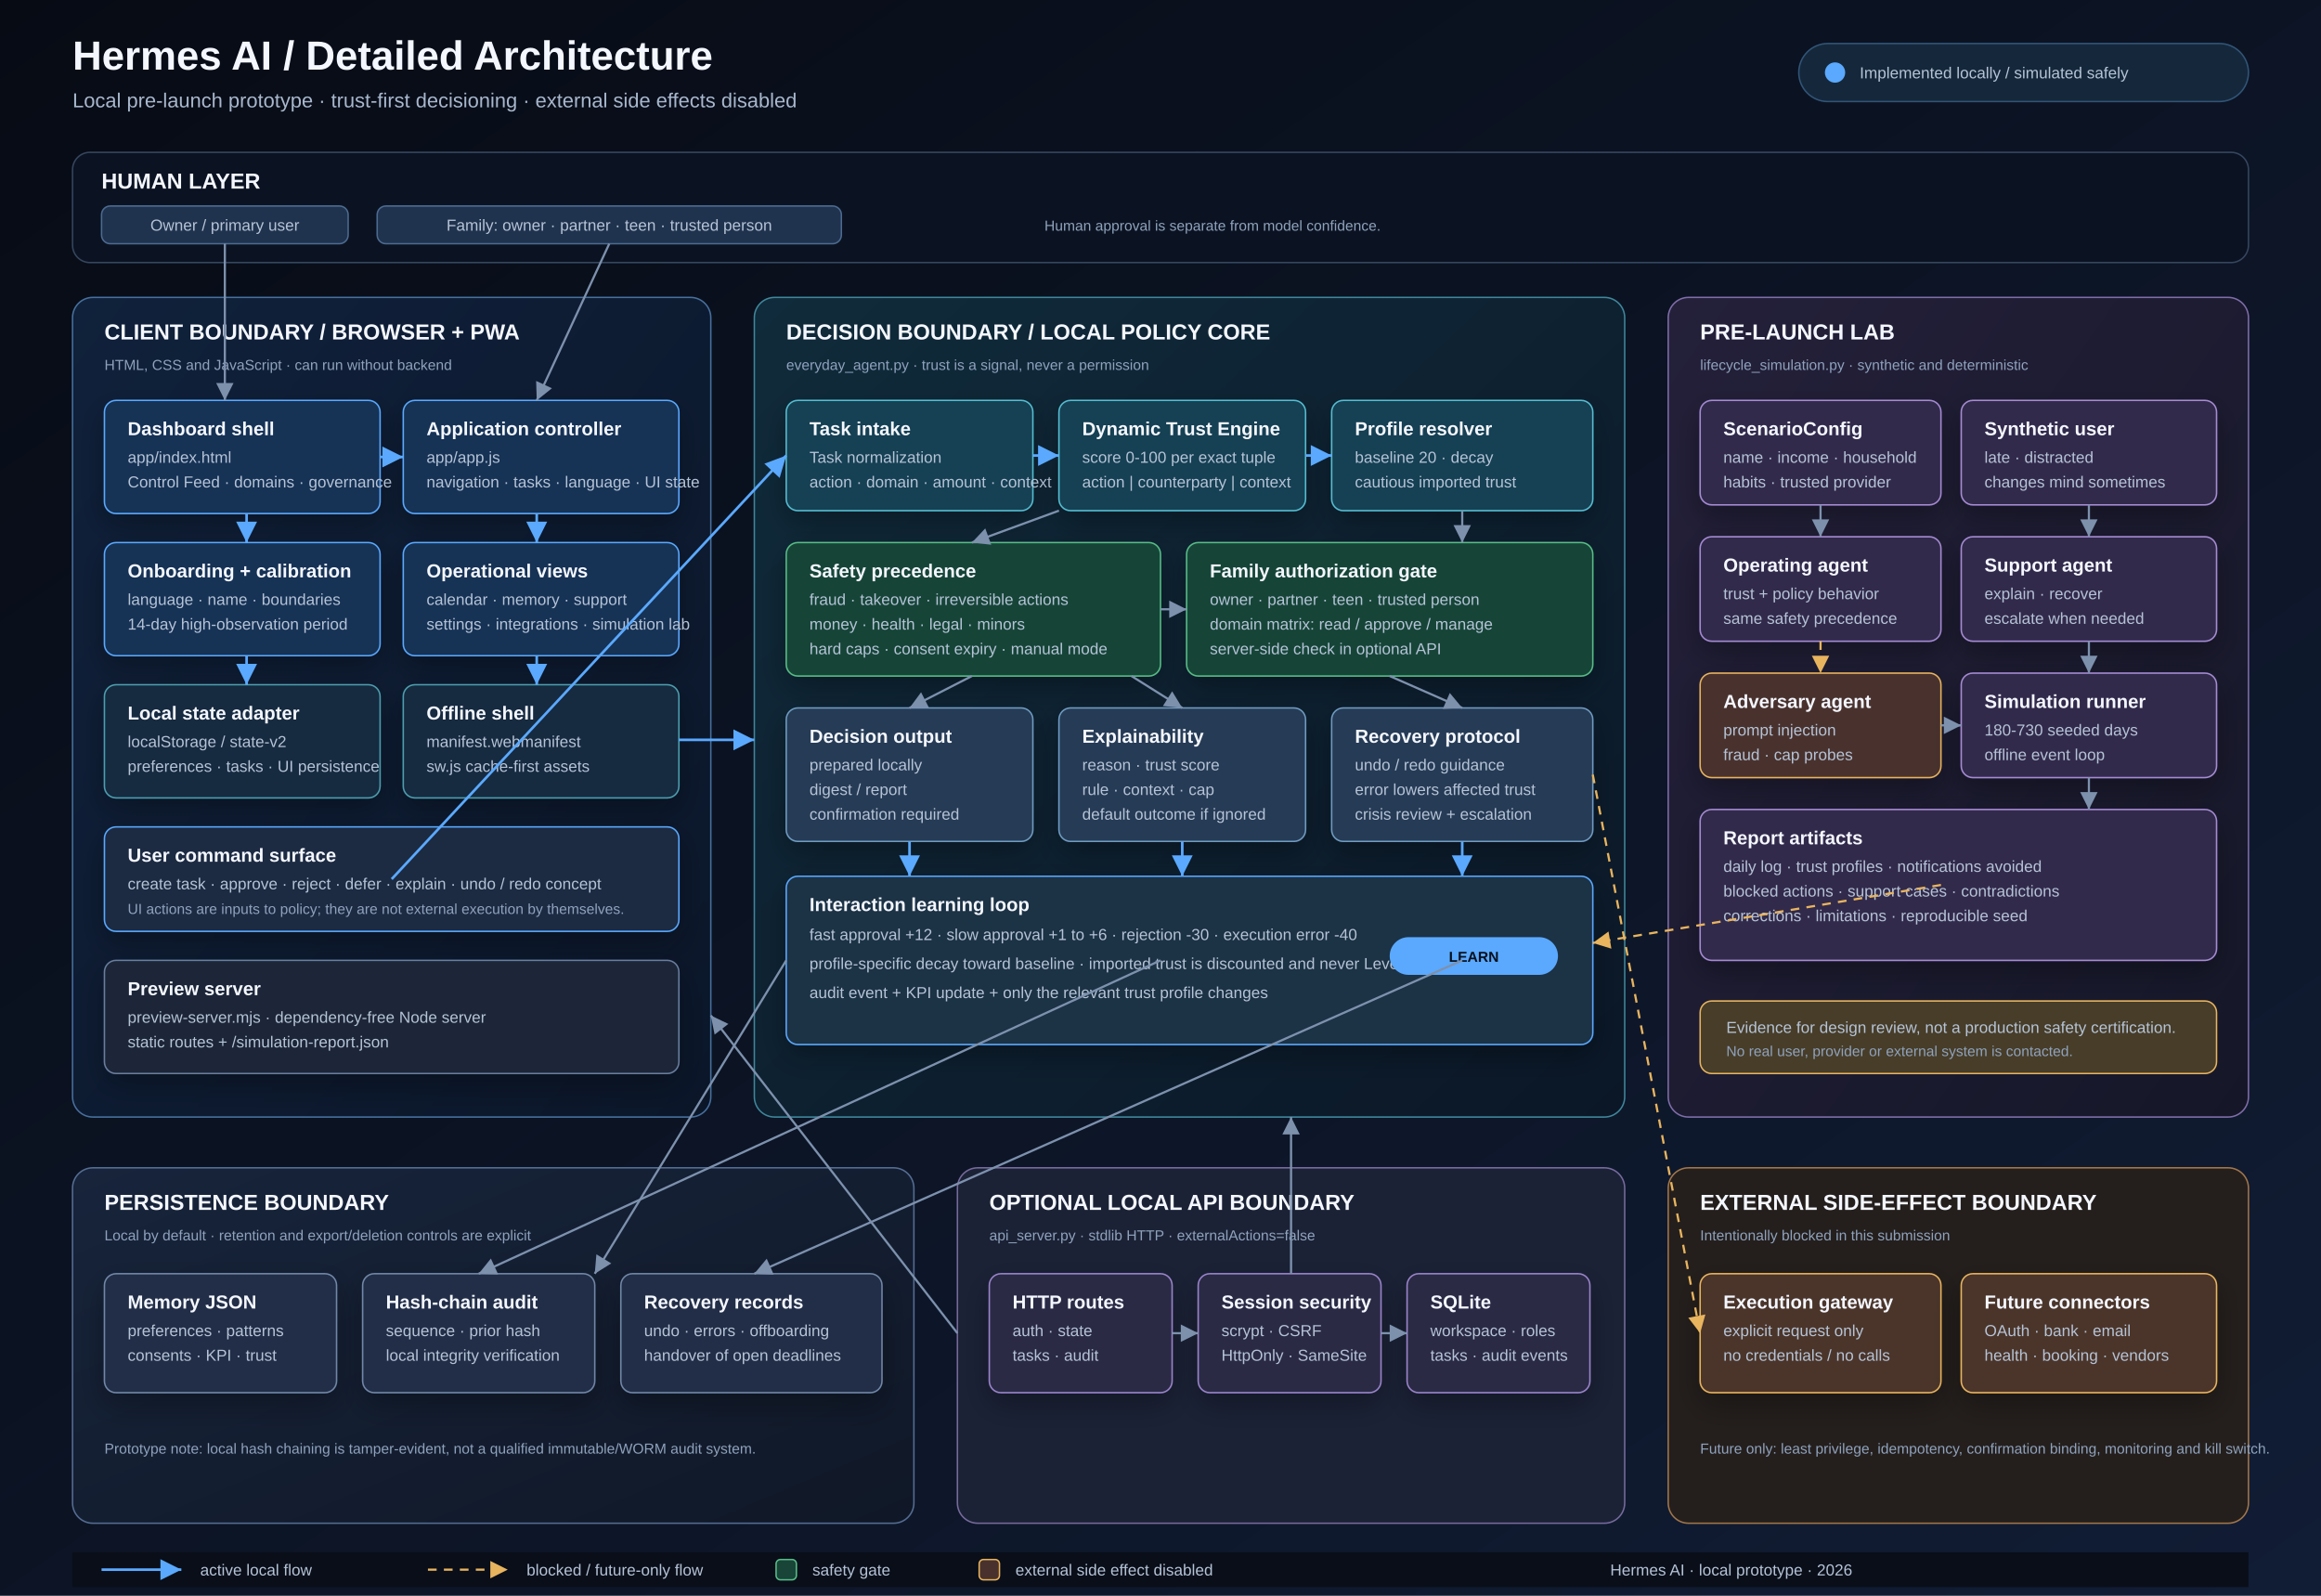
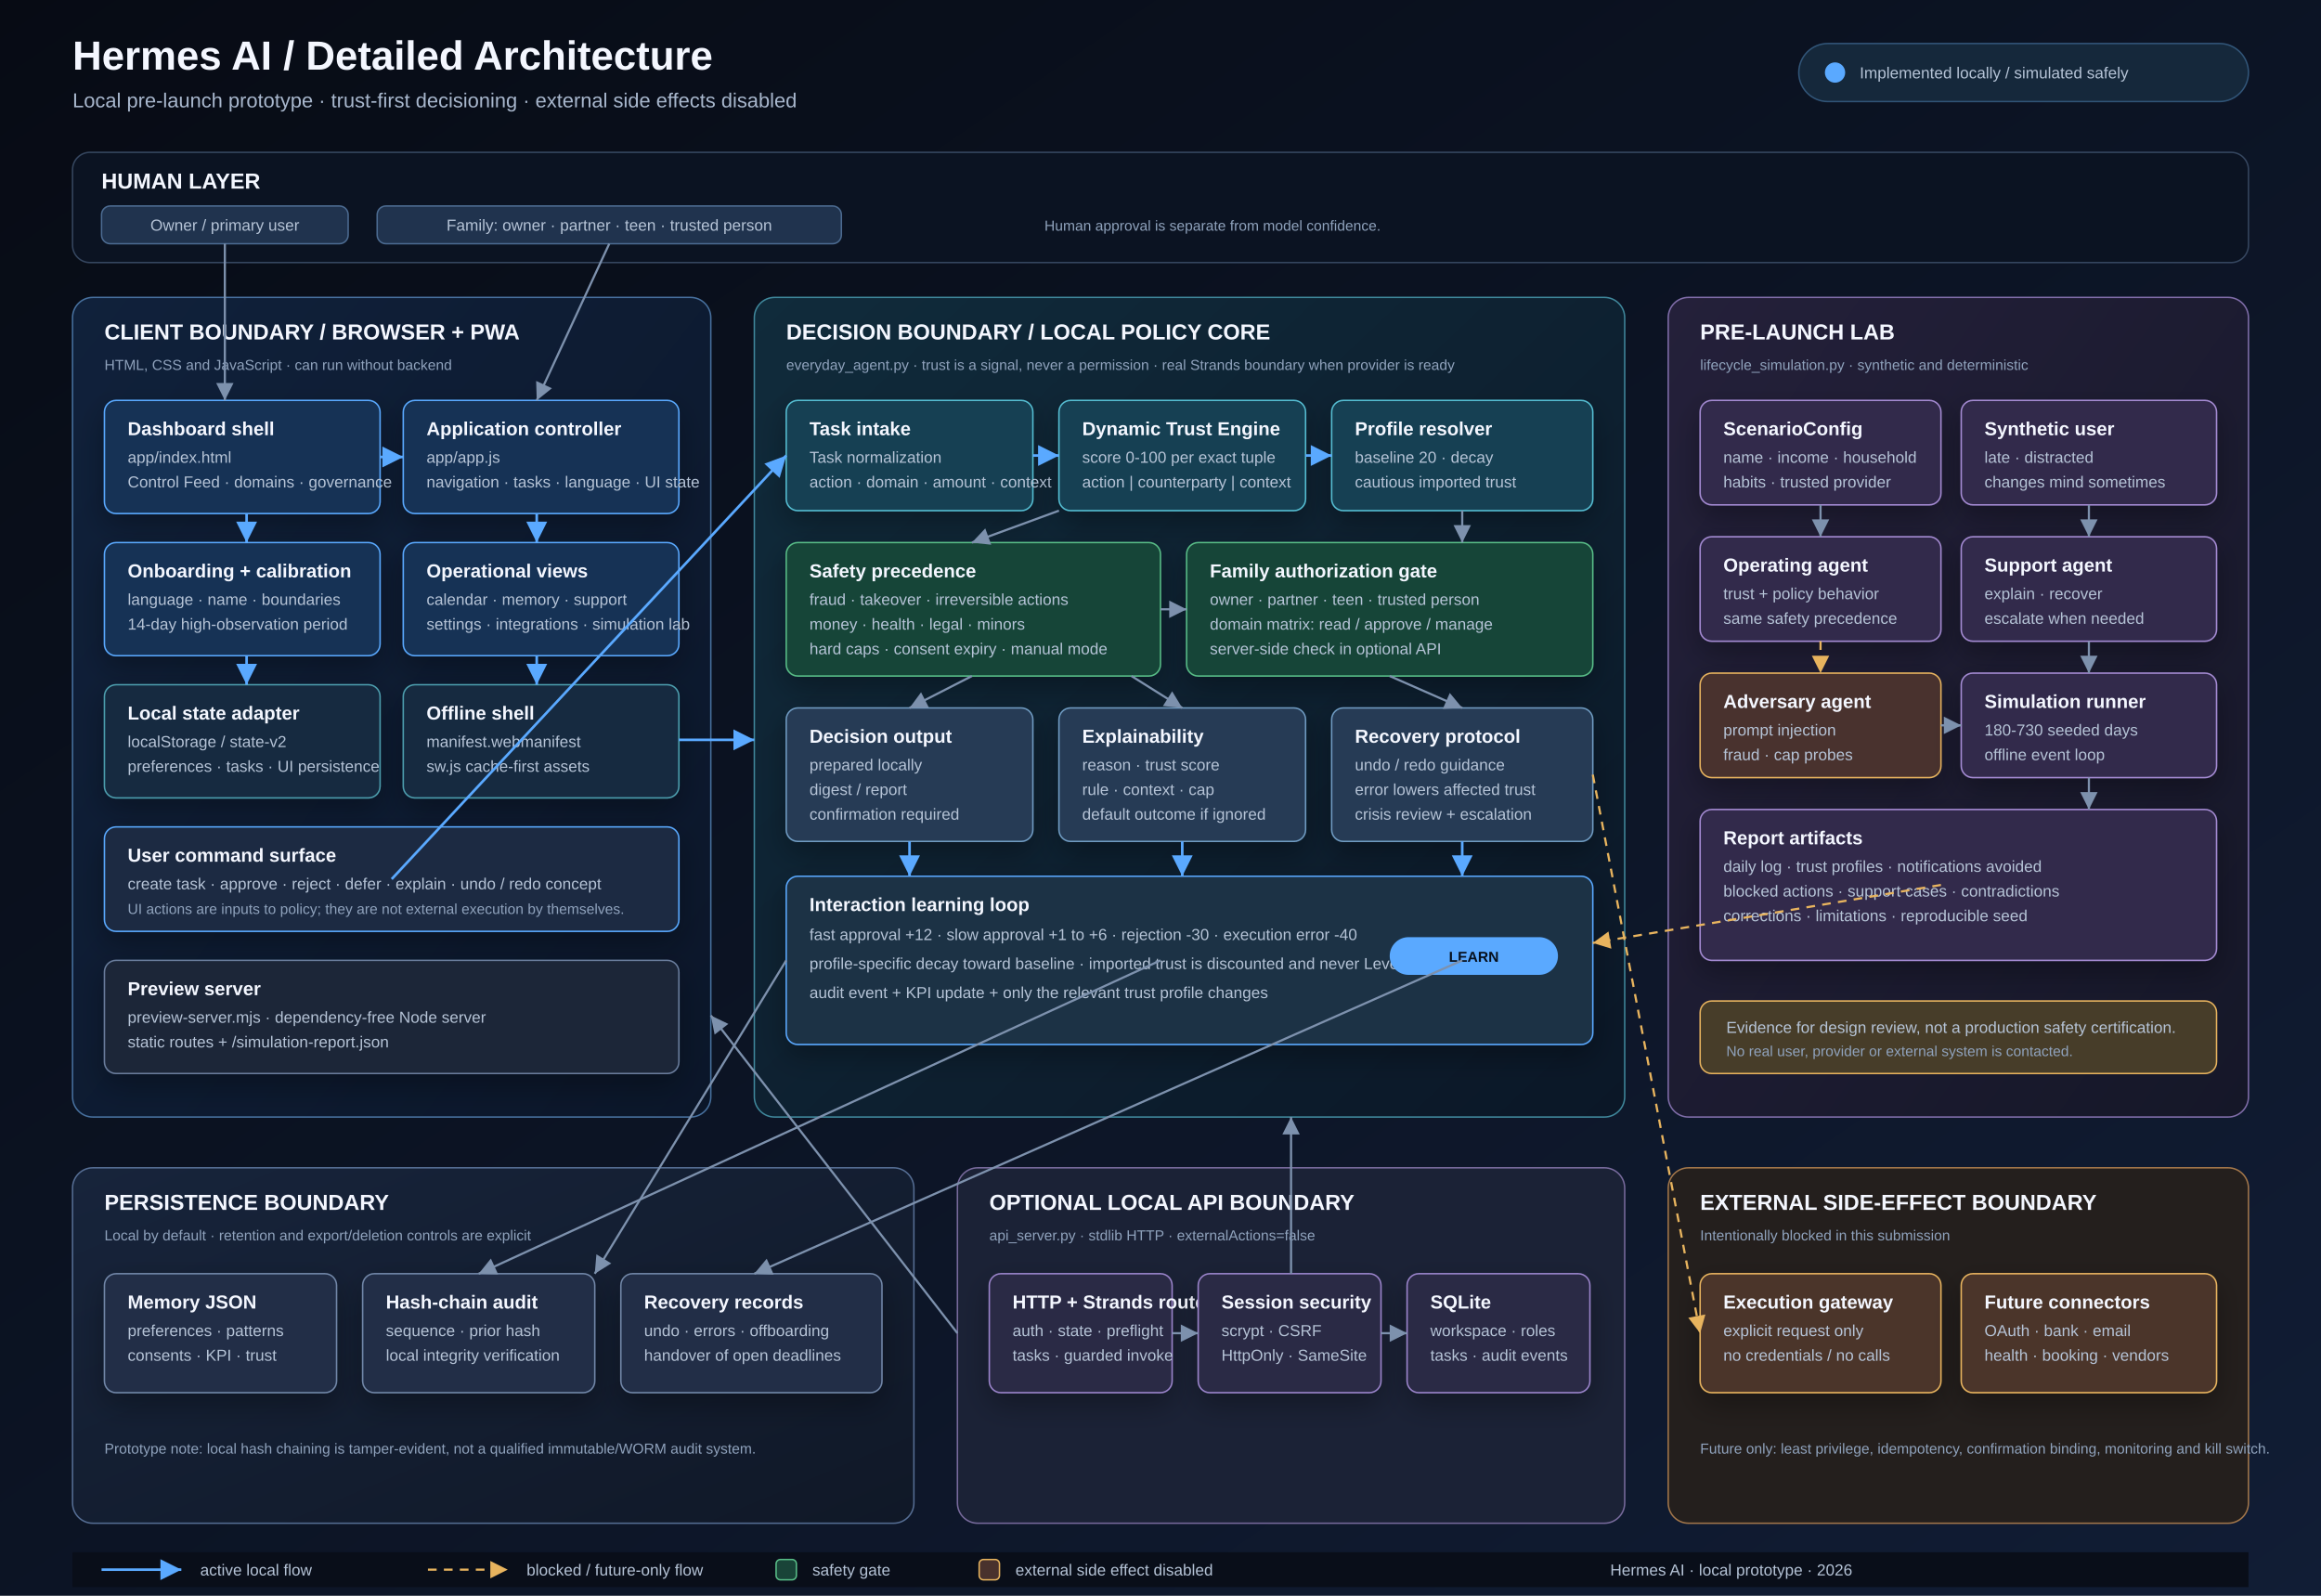
<svg xmlns="http://www.w3.org/2000/svg" width="1600" height="1100" viewBox="0 0 1600 1100" role="img" aria-labelledby="title desc">
  <defs>
    <linearGradient id="bg" x1="0" y1="0" x2="1" y2="1">
      <stop offset="0" stop-color="#070b14" />
      <stop offset="1" stop-color="#111d35" />
    </linearGradient>
    <linearGradient id="client" x1="0" y1="0" x2="1" y2="1">
      <stop offset="0" stop-color="#10213b" />
      <stop offset="1" stop-color="#0b1629" />
    </linearGradient>
    <linearGradient id="decision" x1="0" y1="0" x2="1" y2="1">
      <stop offset="0" stop-color="#102b3b" />
      <stop offset="1" stop-color="#0b1727" />
    </linearGradient>
    <linearGradient id="storage" x1="0" y1="0" x2="1" y2="1">
      <stop offset="0" stop-color="#17243b" />
      <stop offset="1" stop-color="#101827" />
    </linearGradient>
    <linearGradient id="lab" x1="0" y1="0" x2="1" y2="1">
      <stop offset="0" stop-color="#24203a" />
      <stop offset="1" stop-color="#151728" />
    </linearGradient>
    <filter id="shadow" x="-20%" y="-20%" width="140%" height="150%">
      <feDropShadow dx="0" dy="8" stdDeviation="10" flood-color="#000" flood-opacity=".3" />
    </filter>
    <marker id="arrow" markerWidth="10" markerHeight="10" refX="8" refY="4" orient="auto">
      <path d="M0,0 L8,4 L0,8 Z" fill="#7d91ad" />
    </marker>
    <marker id="arrowCyan" markerWidth="10" markerHeight="10" refX="8" refY="4" orient="auto">
      <path d="M0,0 L8,4 L0,8 Z" fill="#5aa9ff" />
    </marker>
    <marker id="arrowAmber" markerWidth="10" markerHeight="10" refX="8" refY="4" orient="auto">
      <path d="M0,0 L8,4 L0,8 Z" fill="#e8b45e" />
    </marker>
    <style>
      .title { font: 700 28px Arial, sans-serif; fill: #f4f7ff; letter-spacing: 0; }
      .subtitle { font: 400 14px Arial, sans-serif; fill: #a8b7cd; letter-spacing: 0; }
      .boundary { font: 700 15px Arial, sans-serif; fill: #f4f7ff; letter-spacing: 0; }
      .section { font: 700 12px Arial, sans-serif; fill: #7ed0ff; letter-spacing: 0; }
      .nodeTitle { font: 700 13px Arial, sans-serif; fill: #f4f7ff; letter-spacing: 0; }
      .nodeText { font: 400 11px Arial, sans-serif; fill: #b5c3d6; letter-spacing: 0; }
      .small { font: 400 10px Arial, sans-serif; fill: #8fa2bc; letter-spacing: 0; }
      .badge { font: 700 10px Arial, sans-serif; fill: #06101d; letter-spacing: 0; }
      .legend { font: 400 11px Arial, sans-serif; fill: #b5c3d6; letter-spacing: 0; }
      .box { stroke-width: 1; rx: 8; filter: url(#shadow); }
      .line { stroke: #7d91ad; stroke-width: 1.5; fill: none; marker-end: url(#arrow); }
      .lineCyan { stroke: #5aa9ff; stroke-width: 1.8; fill: none; marker-end: url(#arrowCyan); }
      .lineAmber { stroke: #e8b45e; stroke-width: 1.5; stroke-dasharray: 6 5; fill: none; marker-end: url(#arrowAmber); }
      .divider { stroke: #35465f; stroke-width: 1; }
    </style>
  </defs>
  <rect width="1600" height="1100" fill="url(#bg)" />
  <text x="50" y="48" class="title">Hermes AI / Detailed Architecture</text>
  <text x="50" y="74" class="subtitle">Local pre-launch prototype · trust-first decisioning · external side effects disabled</text>
  <rect x="1240" y="30" width="310" height="40" rx="20" fill="#15283b" stroke="#315578" />
  <circle cx="1265" cy="50" r="7" fill="#5aa9ff" />
  <text x="1282" y="54" class="nodeText">Implemented locally / simulated safely</text>
  <rect x="50" y="105" width="1500" height="76" rx="12" fill="#0b1322" stroke="#35465f" />
  <text x="70" y="130" class="boundary">HUMAN LAYER</text>
  <rect x="70" y="142" width="170" height="26" rx="6" fill="#20334e" stroke="#4c6b91" />
  <text x="155" y="159" text-anchor="middle" class="nodeText">Owner / primary user</text>
  <rect x="260" y="142" width="320" height="26" rx="6" fill="#20334e" stroke="#4c6b91" />
  <text x="420" y="159" text-anchor="middle" class="nodeText">Family: owner · partner · teen · trusted person</text>
  <text x="720" y="159" class="small">Human approval is separate from model confidence.</text>
  <rect x="50" y="205" width="440" height="565" rx="14" fill="url(#client)" stroke="#47709e" />
  <text x="72" y="234" class="boundary">CLIENT BOUNDARY / BROWSER + PWA</text>
  <text x="72" y="255" class="small">HTML, CSS and JavaScript · can run without backend</text>
  <rect x="72" y="276" width="190" height="78" class="box" fill="#173354" stroke="#5aa9ff" />
  <text x="88" y="300" class="nodeTitle">Dashboard shell</text>
  <text x="88" y="319" class="nodeText">app/index.html</text>
  <text x="88" y="336" class="nodeText">Control Feed · domains · governance</text>
  <rect x="278" y="276" width="190" height="78" class="box" fill="#173354" stroke="#5aa9ff" />
  <text x="294" y="300" class="nodeTitle">Application controller</text>
  <text x="294" y="319" class="nodeText">app/app.js</text>
  <text x="294" y="336" class="nodeText">navigation · tasks · language · UI state</text>
  <rect x="72" y="374" width="190" height="78" class="box" fill="#173354" stroke="#5aa9ff" />
  <text x="88" y="398" class="nodeTitle">Onboarding + calibration</text>
  <text x="88" y="417" class="nodeText">language · name · boundaries</text>
  <text x="88" y="434" class="nodeText">14-day high-observation period</text>
  <rect x="278" y="374" width="190" height="78" class="box" fill="#173354" stroke="#5aa9ff" />
  <text x="294" y="398" class="nodeTitle">Operational views</text>
  <text x="294" y="417" class="nodeText">calendar · memory · support</text>
  <text x="294" y="434" class="nodeText">settings · integrations · simulation lab</text>
  <rect x="72" y="472" width="190" height="78" class="box" fill="#142b40" stroke="#4e9eae" />
  <text x="88" y="496" class="nodeTitle">Local state adapter</text>
  <text x="88" y="515" class="nodeText">localStorage / state-v2</text>
  <text x="88" y="532" class="nodeText">preferences · tasks · UI persistence</text>
  <rect x="278" y="472" width="190" height="78" class="box" fill="#142b40" stroke="#4e9eae" />
  <text x="294" y="496" class="nodeTitle">Offline shell</text>
  <text x="294" y="515" class="nodeText">manifest.webmanifest</text>
  <text x="294" y="532" class="nodeText">sw.js cache-first assets</text>
  <rect x="72" y="570" width="396" height="72" class="box" fill="#1c2c43" stroke="#5aa9ff" />
  <text x="88" y="594" class="nodeTitle">User command surface</text>
  <text x="88" y="613" class="nodeText">create task · approve · reject · defer · explain · undo / redo concept</text>
  <text x="88" y="630" class="small">UI actions are inputs to policy; they are not external execution by themselves.</text>
  <rect x="72" y="662" width="396" height="78" class="box" fill="#1b2639" stroke="#6a7d9c" />
  <text x="88" y="686" class="nodeTitle">Preview server</text>
  <text x="88" y="705" class="nodeText">preview-server.mjs · dependency-free Node server</text>
  <text x="88" y="722" class="nodeText">static routes + /simulation-report.json</text>
  <rect x="520" y="205" width="600" height="565" rx="14" fill="url(#decision)" stroke="#3f879b" />
  <text x="542" y="234" class="boundary">DECISION BOUNDARY / LOCAL POLICY CORE</text>
-   <text x="542" y="255" class="small">everyday_agent.py · trust is a signal, never a permission</text>
+   <text x="542" y="255" class="small">everyday_agent.py · trust is a signal, never a permission · real Strands boundary when provider is ready</text>
  <rect x="542" y="276" width="170" height="76" class="box" fill="#164152" stroke="#55bdd2" />
  <text x="558" y="300" class="nodeTitle">Task intake</text>
  <text x="558" y="319" class="nodeText">Task normalization</text>
  <text x="558" y="336" class="nodeText">action · domain · amount · context</text>
  <rect x="730" y="276" width="170" height="76" class="box" fill="#164152" stroke="#55bdd2" />
  <text x="746" y="300" class="nodeTitle">Dynamic Trust Engine</text>
  <text x="746" y="319" class="nodeText">score 0-100 per exact tuple</text>
  <text x="746" y="336" class="nodeText">action | counterparty | context</text>
  <rect x="918" y="276" width="180" height="76" class="box" fill="#164152" stroke="#55bdd2" />
  <text x="934" y="300" class="nodeTitle">Profile resolver</text>
  <text x="934" y="319" class="nodeText">baseline 20 · decay</text>
  <text x="934" y="336" class="nodeText">cautious imported trust</text>
  <rect x="542" y="374" width="258" height="92" class="box" fill="#194438" stroke="#58bd87" />
  <text x="558" y="398" class="nodeTitle">Safety precedence</text>
  <text x="558" y="417" class="nodeText">fraud · takeover · irreversible actions</text>
  <text x="558" y="434" class="nodeText">money · health · legal · minors</text>
  <text x="558" y="451" class="nodeText">hard caps · consent expiry · manual mode</text>
  <rect x="818" y="374" width="280" height="92" class="box" fill="#194438" stroke="#58bd87" />
  <text x="834" y="398" class="nodeTitle">Family authorization gate</text>
  <text x="834" y="417" class="nodeText">owner · partner · teen · trusted person</text>
  <text x="834" y="434" class="nodeText">domain matrix: read / approve / manage</text>
  <text x="834" y="451" class="nodeText">server-side check in optional API</text>
  <rect x="542" y="488" width="170" height="92" class="box" fill="#263b54" stroke="#6f9bc2" />
  <text x="558" y="512" class="nodeTitle">Decision output</text>
  <text x="558" y="531" class="nodeText">prepared locally</text>
  <text x="558" y="548" class="nodeText">digest / report</text>
  <text x="558" y="565" class="nodeText">confirmation required</text>
  <rect x="730" y="488" width="170" height="92" class="box" fill="#263b54" stroke="#6f9bc2" />
  <text x="746" y="512" class="nodeTitle">Explainability</text>
  <text x="746" y="531" class="nodeText">reason · trust score</text>
  <text x="746" y="548" class="nodeText">rule · context · cap</text>
  <text x="746" y="565" class="nodeText">default outcome if ignored</text>
  <rect x="918" y="488" width="180" height="92" class="box" fill="#263b54" stroke="#6f9bc2" />
  <text x="934" y="512" class="nodeTitle">Recovery protocol</text>
  <text x="934" y="531" class="nodeText">undo / redo guidance</text>
  <text x="934" y="548" class="nodeText">error lowers affected trust</text>
  <text x="934" y="565" class="nodeText">crisis review + escalation</text>
  <rect x="542" y="604" width="556" height="116" class="box" fill="#1f3044" stroke="#5aa9ff" />
  <text x="558" y="628" class="nodeTitle">Interaction learning loop</text>
  <text x="558" y="648" class="nodeText">fast approval +12 · slow approval +1 to +6 · rejection -30 · execution error -40</text>
  <text x="558" y="668" class="nodeText">profile-specific decay toward baseline · imported trust is discounted and never Level 1</text>
  <text x="558" y="688" class="nodeText">audit event + KPI update + only the relevant trust profile changes</text>
  <rect x="958" y="646" width="116" height="26" rx="13" fill="#5aa9ff" />
  <text x="1016" y="663" text-anchor="middle" class="badge">LEARN</text>
  <rect x="50" y="805" width="580" height="245" rx="14" fill="url(#storage)" stroke="#556d93" />
  <text x="72" y="834" class="boundary">PERSISTENCE BOUNDARY</text>
  <text x="72" y="855" class="small">Local by default · retention and export/deletion controls are explicit</text>
  <rect x="72" y="878" width="160" height="82" class="box" fill="#202e47" stroke="#7287a8" />
  <text x="88" y="902" class="nodeTitle">Memory JSON</text>
  <text x="88" y="921" class="nodeText">preferences · patterns</text>
  <text x="88" y="938" class="nodeText">consents · KPI · trust</text>
  <rect x="250" y="878" width="160" height="82" class="box" fill="#202e47" stroke="#7287a8" />
  <text x="266" y="902" class="nodeTitle">Hash-chain audit</text>
  <text x="266" y="921" class="nodeText">sequence · prior hash</text>
  <text x="266" y="938" class="nodeText">local integrity verification</text>
  <rect x="428" y="878" width="180" height="82" class="box" fill="#202e47" stroke="#7287a8" />
  <text x="444" y="902" class="nodeTitle">Recovery records</text>
  <text x="444" y="921" class="nodeText">undo · errors · offboarding</text>
  <text x="444" y="938" class="nodeText">handover of open deadlines</text>
  <text x="72" y="1002" class="small">Prototype note: local hash chaining is tamper-evident, not a qualified immutable/WORM audit system.</text>
  <rect x="660" y="805" width="460" height="245" rx="14" fill="#1b2236" stroke="#776a9c" />
  <text x="682" y="834" class="boundary">OPTIONAL LOCAL API BOUNDARY</text>
  <text x="682" y="855" class="small">api_server.py · stdlib HTTP · externalActions=false</text>
  <rect x="682" y="878" width="126" height="82" class="box" fill="#2b2945" stroke="#9a84ca" />
-   <text x="698" y="902" class="nodeTitle">HTTP routes</text>
-   <text x="698" y="921" class="nodeText">auth · state</text>
-   <text x="698" y="938" class="nodeText">tasks · audit</text>
+   <text x="698" y="902" class="nodeTitle">HTTP + Strands routes</text>
+   <text x="698" y="921" class="nodeText">auth · state · preflight</text>
+   <text x="698" y="938" class="nodeText">tasks · guarded invoke</text>
  <rect x="826" y="878" width="126" height="82" class="box" fill="#2b2945" stroke="#9a84ca" />
  <text x="842" y="902" class="nodeTitle">Session security</text>
  <text x="842" y="921" class="nodeText">scrypt · CSRF</text>
  <text x="842" y="938" class="nodeText">HttpOnly · SameSite</text>
  <rect x="970" y="878" width="126" height="82" class="box" fill="#2b2945" stroke="#9a84ca" />
  <text x="986" y="902" class="nodeTitle">SQLite</text>
  <text x="986" y="921" class="nodeText">workspace · roles</text>
  <text x="986" y="938" class="nodeText">tasks · audit events</text>
  <rect x="1150" y="205" width="400" height="565" rx="14" fill="url(#lab)" stroke="#806da9" />
  <text x="1172" y="234" class="boundary">PRE-LAUNCH LAB</text>
  <text x="1172" y="255" class="small">lifecycle_simulation.py · synthetic and deterministic</text>
  <rect x="1172" y="276" width="166" height="72" class="box" fill="#322b4c" stroke="#a58bd3" />
  <text x="1188" y="300" class="nodeTitle">ScenarioConfig</text>
  <text x="1188" y="319" class="nodeText">name · income · household</text>
  <text x="1188" y="336" class="nodeText">habits · trusted provider</text>
  <rect x="1352" y="276" width="176" height="72" class="box" fill="#322b4c" stroke="#a58bd3" />
  <text x="1368" y="300" class="nodeTitle">Synthetic user</text>
  <text x="1368" y="319" class="nodeText">late · distracted</text>
  <text x="1368" y="336" class="nodeText">changes mind sometimes</text>
  <rect x="1172" y="370" width="166" height="72" class="box" fill="#322b4c" stroke="#a58bd3" />
  <text x="1188" y="394" class="nodeTitle">Operating agent</text>
  <text x="1188" y="413" class="nodeText">trust + policy behavior</text>
  <text x="1188" y="430" class="nodeText">same safety precedence</text>
  <rect x="1352" y="370" width="176" height="72" class="box" fill="#322b4c" stroke="#a58bd3" />
  <text x="1368" y="394" class="nodeTitle">Support agent</text>
  <text x="1368" y="413" class="nodeText">explain · recover</text>
  <text x="1368" y="430" class="nodeText">escalate when needed</text>
  <rect x="1172" y="464" width="166" height="72" class="box" fill="#49322d" stroke="#e8b45e" />
  <text x="1188" y="488" class="nodeTitle">Adversary agent</text>
  <text x="1188" y="507" class="nodeText">prompt injection</text>
  <text x="1188" y="524" class="nodeText">fraud · cap probes</text>
  <rect x="1352" y="464" width="176" height="72" class="box" fill="#322b4c" stroke="#a58bd3" />
  <text x="1368" y="488" class="nodeTitle">Simulation runner</text>
  <text x="1368" y="507" class="nodeText">180-730 seeded days</text>
  <text x="1368" y="524" class="nodeText">offline event loop</text>
  <rect x="1172" y="558" width="356" height="104" class="box" fill="#322b4c" stroke="#a58bd3" />
  <text x="1188" y="582" class="nodeTitle">Report artifacts</text>
  <text x="1188" y="601" class="nodeText">daily log · trust profiles · notifications avoided</text>
  <text x="1188" y="618" class="nodeText">blocked actions · support cases · contradictions</text>
  <text x="1188" y="635" class="nodeText">corrections · limitations · reproducible seed</text>
  <rect x="1172" y="690" width="356" height="50" rx="8" fill="#473d29" stroke="#e8b45e" />
  <text x="1190" y="712" class="nodeText">Evidence for design review, not a production safety certification.</text>
  <text x="1190" y="728" class="small">No real user, provider or external system is contacted.</text>
  <rect x="1150" y="805" width="400" height="245" rx="14" fill="#241f1d" stroke="#a2764a" />
  <text x="1172" y="834" class="boundary">EXTERNAL SIDE-EFFECT BOUNDARY</text>
  <text x="1172" y="855" class="small">Intentionally blocked in this submission</text>
  <rect x="1172" y="878" width="166" height="82" class="box" fill="#4b342a" stroke="#e8b45e" />
  <text x="1188" y="902" class="nodeTitle">Execution gateway</text>
  <text x="1188" y="921" class="nodeText">explicit request only</text>
  <text x="1188" y="938" class="nodeText">no credentials / no calls</text>
  <rect x="1352" y="878" width="176" height="82" class="box" fill="#4b342a" stroke="#e8b45e" />
  <text x="1368" y="902" class="nodeTitle">Future connectors</text>
  <text x="1368" y="921" class="nodeText">OAuth · bank · email</text>
  <text x="1368" y="938" class="nodeText">health · booking · vendors</text>
  <text x="1172" y="1002" class="small">Future only: least privilege, idempotency, confirmation binding, monitoring and kill switch.</text>
  <path d="M155,168 L155,276" class="line" />
  <path d="M420,168 L370,276" class="line" />
  <path d="M262,315 L278,315" class="lineCyan" />
  <path d="M170,354 L170,374" class="lineCyan" />
  <path d="M370,354 L370,374" class="lineCyan" />
  <path d="M170,452 L170,472" class="lineCyan" />
  <path d="M370,452 L370,472" class="lineCyan" />
  <path d="M270,606 L542,314" class="lineCyan" />
  <path d="M468,510 L520,510" class="lineCyan" />
  <path d="M712,314 L730,314" class="lineCyan" />
  <path d="M900,314 L918,314" class="lineCyan" />
  <path d="M1008,352 L1008,374" class="line" />
  <path d="M730,352 L670,374" class="line" />
  <path d="M800,420 L818,420" class="line" />
  <path d="M670,466 L627,488" class="line" />
  <path d="M780,466 L815,488" class="line" />
  <path d="M958,466 L1008,488" class="line" />
  <path d="M627,580 L627,604" class="lineCyan" />
  <path d="M815,580 L815,604" class="lineCyan" />
  <path d="M1008,580 L1008,604" class="lineCyan" />
  <path d="M542,662 L410,878" class="line" />
  <path d="M800,662 L330,878" class="line" />
  <path d="M1008,662 L520,878" class="line" />
  <path d="M1098,534 L1172,919" class="lineAmber" />
  <path d="M1255,348 L1255,370" class="line" />
  <path d="M1440,348 L1440,370" class="line" />
  <path d="M1255,442 L1255,464" class="lineAmber" />
  <path d="M1440,442 L1440,464" class="line" />
  <path d="M1338,500 L1352,500" class="line" />
  <path d="M1440,536 L1440,558" class="line" />
  <path d="M1338,610 L1098,650" class="lineAmber" />
  <path d="M808,919 L826,919" class="line" />
  <path d="M952,919 L970,919" class="line" />
  <path d="M890,878 L890,770" class="line" />
  <path d="M660,919 L490,700" class="line" />
  <rect x="50" y="1070" width="1500" height="24" fill="#090e19" />
  <line x1="70" y1="1082" x2="125" y2="1082" class="lineCyan" />
  <text x="138" y="1086" class="legend">active local flow</text>
  <line x1="295" y1="1082" x2="350" y2="1082" class="lineAmber" />
  <text x="363" y="1086" class="legend">blocked / future-only flow</text>
  <rect x="535" y="1075" width="14" height="14" rx="3" fill="#194438" stroke="#58bd87" />
  <text x="560" y="1086" class="legend">safety gate</text>
  <rect x="675" y="1075" width="14" height="14" rx="3" fill="#49322d" stroke="#e8b45e" />
  <text x="700" y="1086" class="legend">external side effect disabled</text>
  <text x="1110" y="1086" class="legend">Hermes AI · local prototype · 2026</text>
</svg>
